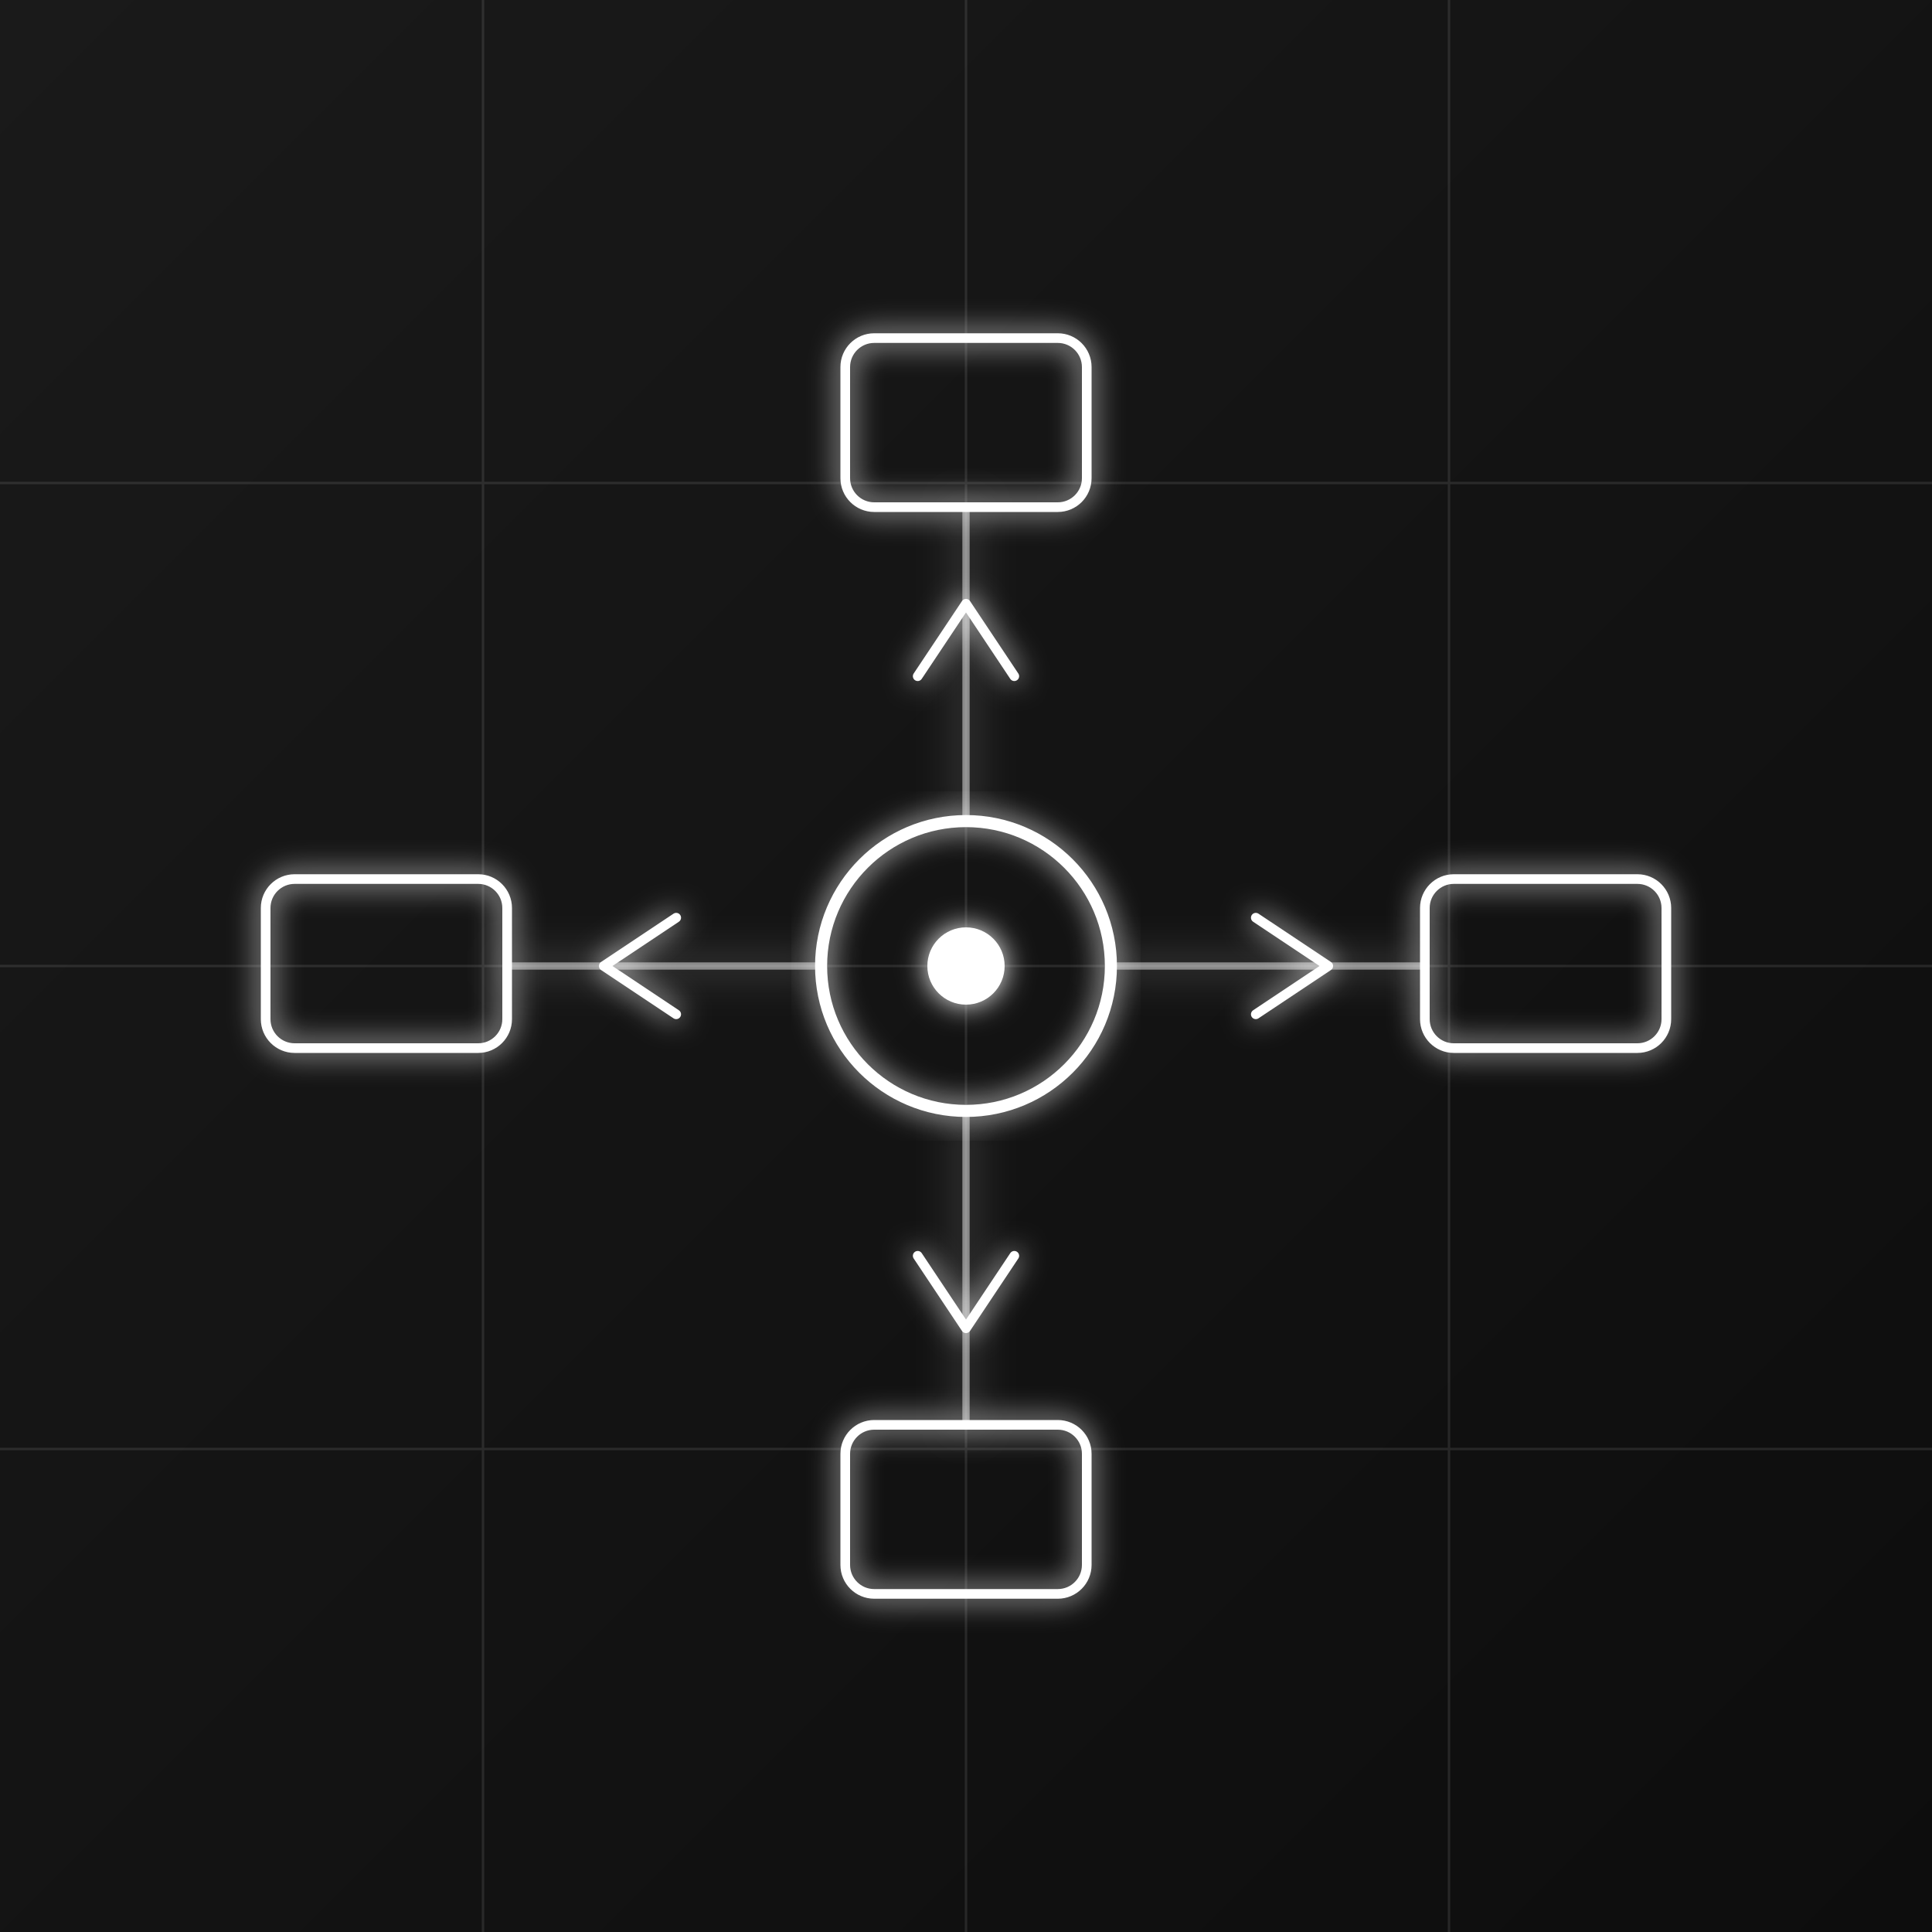
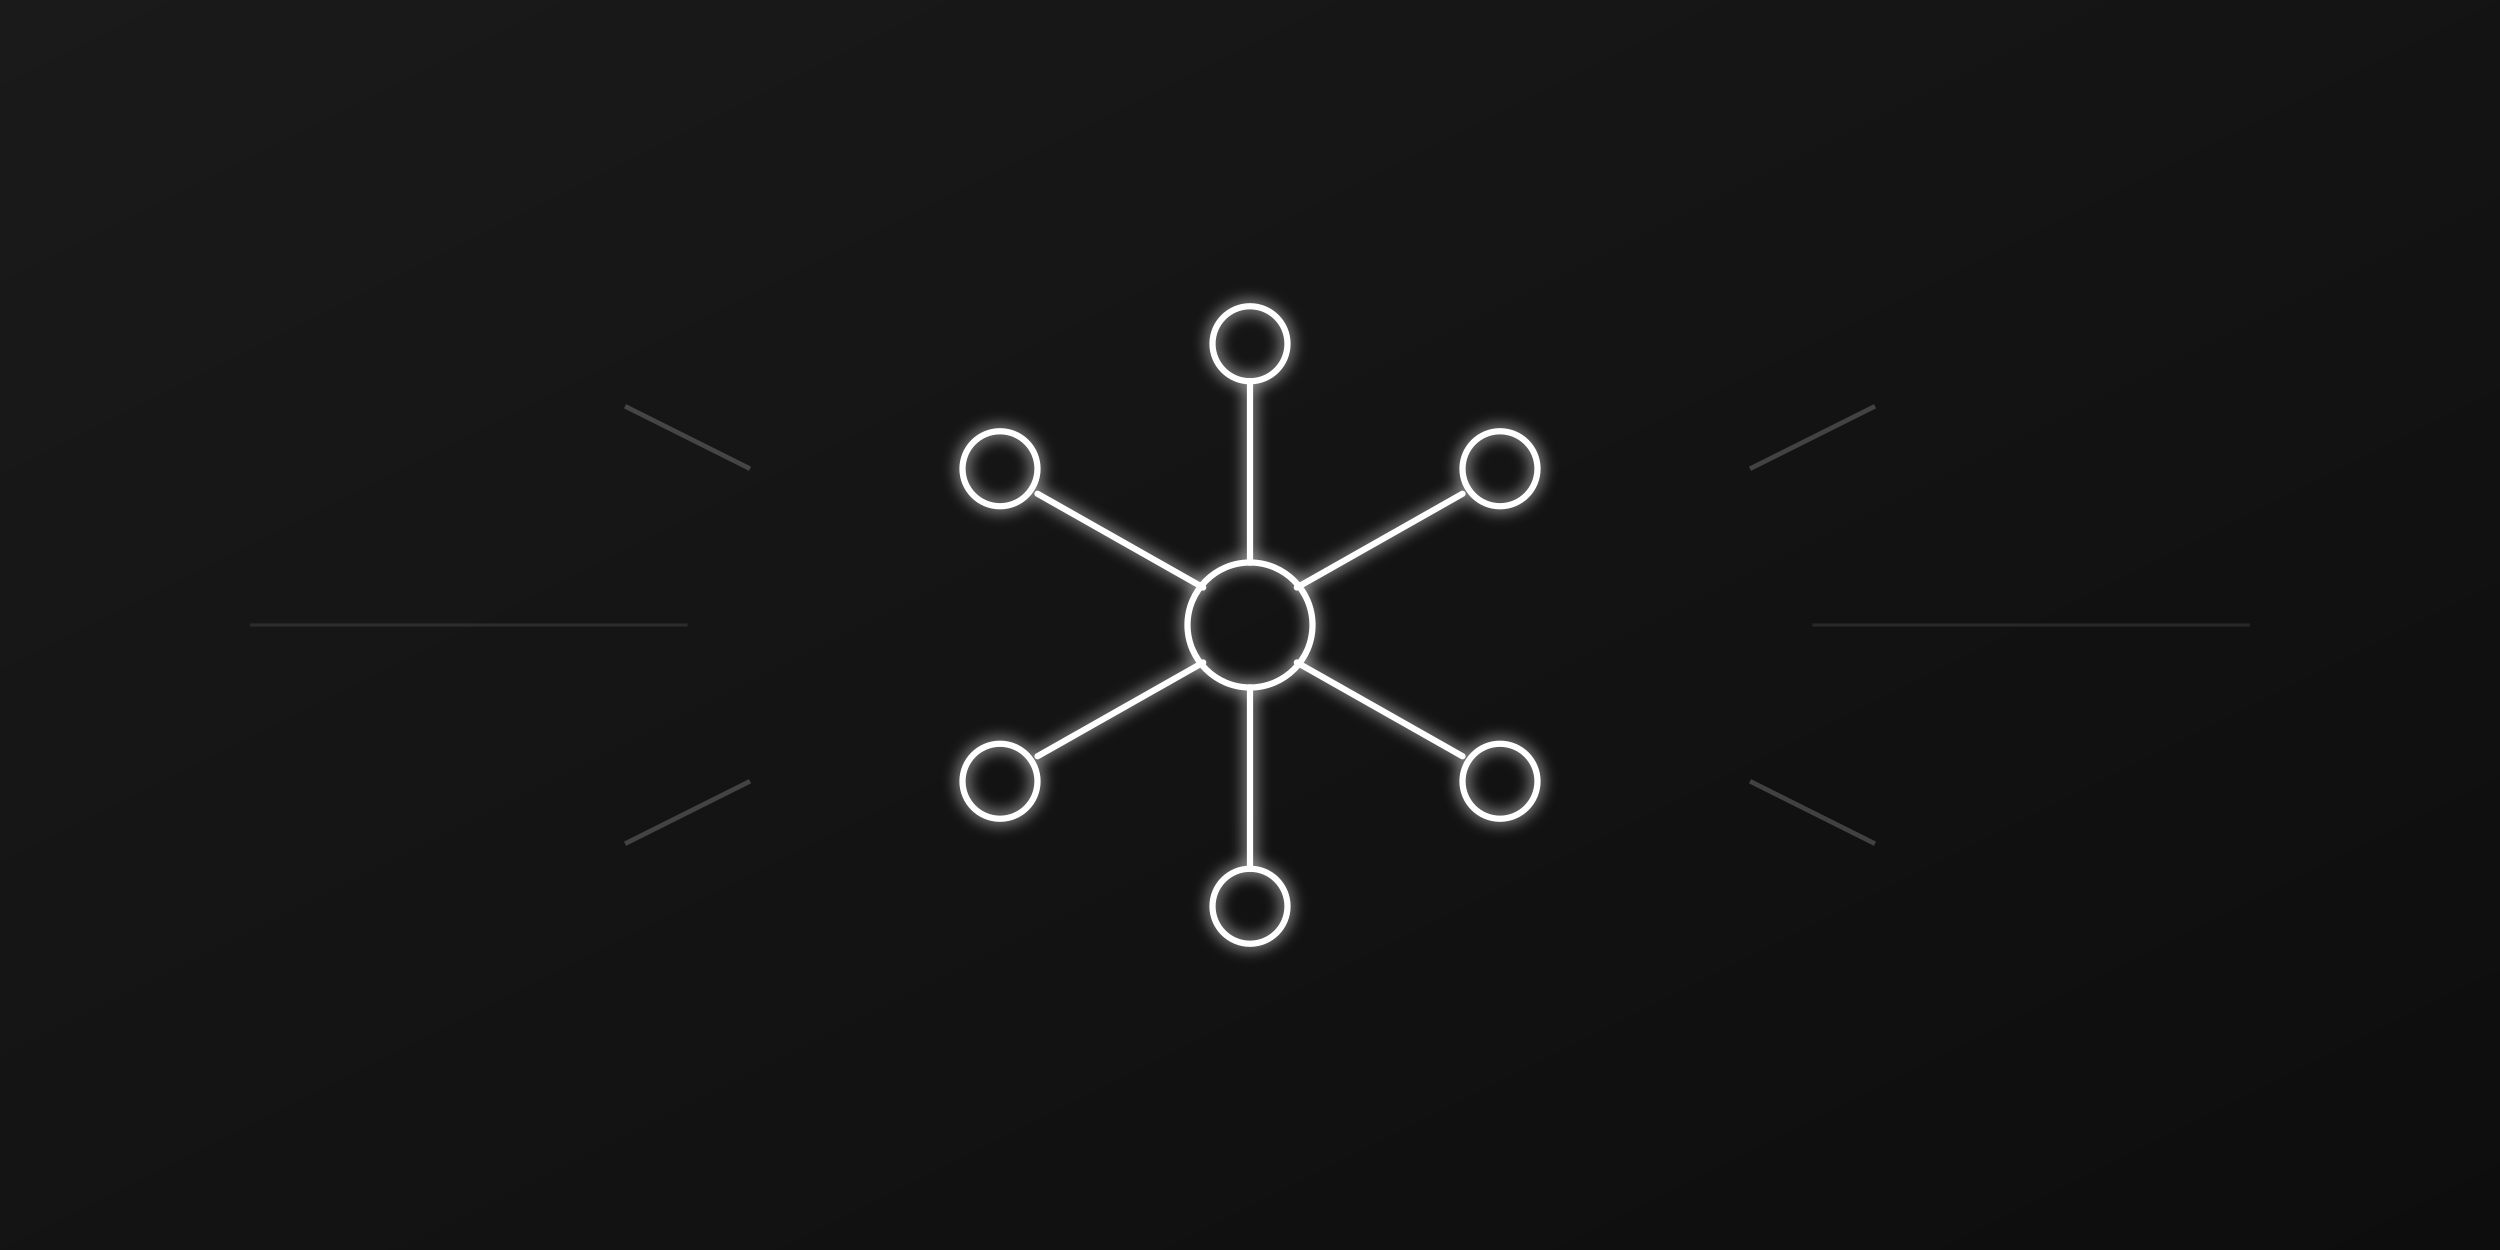
- <svg xmlns="http://www.w3.org/2000/svg" viewBox="0 0 400 400">
+ <svg xmlns="http://www.w3.org/2000/svg" viewBox="0 0 800 400">
  <defs>
    <linearGradient id="bgGrad" x1="0%" y1="0%" x2="100%" y2="100%">
      <stop offset="0%" style="stop-color:#1a1a1a" />
      <stop offset="100%" style="stop-color:#0d0d0d" />
    </linearGradient>
    <filter id="glow">
-       <feGaussianBlur stdDeviation="3" result="coloredBlur" />
-       <feMerge>
-         <feMergeNode in="coloredBlur" />
-         <feMergeNode in="SourceGraphic" />
-       </feMerge>
-     </filter>
-     <filter id="softGlow">
-       <feGaussianBlur stdDeviation="4" result="coloredBlur" />
+       <feGaussianBlur stdDeviation="2.5" result="coloredBlur" />
      <feMerge>
        <feMergeNode in="coloredBlur" />
        <feMergeNode in="SourceGraphic" />
      </feMerge>
    </filter>
  </defs>
-   <rect width="400" height="400" fill="url(#bgGrad)" />
-   <g filter="url(#glow)">
-     <circle cx="200" cy="200" r="30" stroke="#ffffff" stroke-width="2.5" fill="none" />
-     <circle cx="200" cy="200" r="8" fill="#ffffff" />
+   <rect width="800" height="400" fill="url(#bgGrad)" />
+   <g filter="url(#glow)" stroke="#ffffff" stroke-width="2" fill="none" stroke-linecap="round" stroke-linejoin="round" transform="translate(400, 200)">
+     <circle cx="0" cy="0" r="20" />
+     <circle cx="-80" cy="-50" r="12" />
+     <circle cx="80" cy="-50" r="12" />
+     <circle cx="-80" cy="50" r="12" />
+     <circle cx="80" cy="50" r="12" />
+     <circle cx="0" cy="-90" r="12" />
+     <circle cx="0" cy="90" r="12" />
+     <line x1="-15" y1="-12" x2="-68" y2="-42" />
+     <line x1="15" y1="-12" x2="68" y2="-42" />
+     <line x1="-15" y1="12" x2="-68" y2="42" />
+     <line x1="15" y1="12" x2="68" y2="42" />
+     <line x1="0" y1="-20" x2="0" y2="-78" />
+     <line x1="0" y1="20" x2="0" y2="78" />
  </g>
-   <g filter="url(#glow)" stroke="#ffffff" stroke-width="2" fill="none">
-     <rect x="175" y="70" width="50" height="35" rx="6" />
-     <rect x="295" y="182" width="50" height="35" rx="6" />
-     <rect x="175" y="295" width="50" height="35" rx="6" />
-     <rect x="55" y="182" width="50" height="35" rx="6" />
+   <g stroke="#ffffff" stroke-width="1.5" fill="none" opacity="0.2">
+     <line x1="240" y1="150" x2="200" y2="130" />
+     <line x1="240" y1="250" x2="200" y2="270" />
+     <line x1="560" y1="150" x2="600" y2="130" />
+     <line x1="560" y1="250" x2="600" y2="270" />
  </g>
-   <g filter="url(#softGlow)" stroke="#ffffff" stroke-width="1.5" fill="none" opacity="0.5">
-     <line x1="200" y1="170" x2="200" y2="105" />
-     <line x1="230" y1="200" x2="295" y2="200" />
-     <line x1="200" y1="230" x2="200" y2="295" />
-     <line x1="170" y1="200" x2="105" y2="200" />
-   </g>
-   <g filter="url(#glow)" stroke="#ffffff" stroke-width="2" fill="none" stroke-linecap="round" stroke-linejoin="round">
-     <polyline points="190,140 200,125 210,140" />
-     <polyline points="260,190 275,200 260,210" />
-     <polyline points="210,260 200,275 190,260" />
-     <polyline points="140,210 125,200 140,190" />
-   </g>
-   <g stroke="#ffffff" stroke-width="0.5" opacity="0.1">
-     <line x1="100" y1="0" x2="100" y2="400" />
-     <line x1="200" y1="0" x2="200" y2="400" />
-     <line x1="300" y1="0" x2="300" y2="400" />
-     <line x1="0" y1="100" x2="400" y2="100" />
-     <line x1="0" y1="200" x2="400" y2="200" />
-     <line x1="0" y1="300" x2="400" y2="300" />
+   <g stroke="#ffffff" stroke-width="1" opacity="0.1">
+     <line x1="80" y1="200" x2="220" y2="200" />
+     <line x1="580" y1="200" x2="720" y2="200" />
  </g>
</svg>
